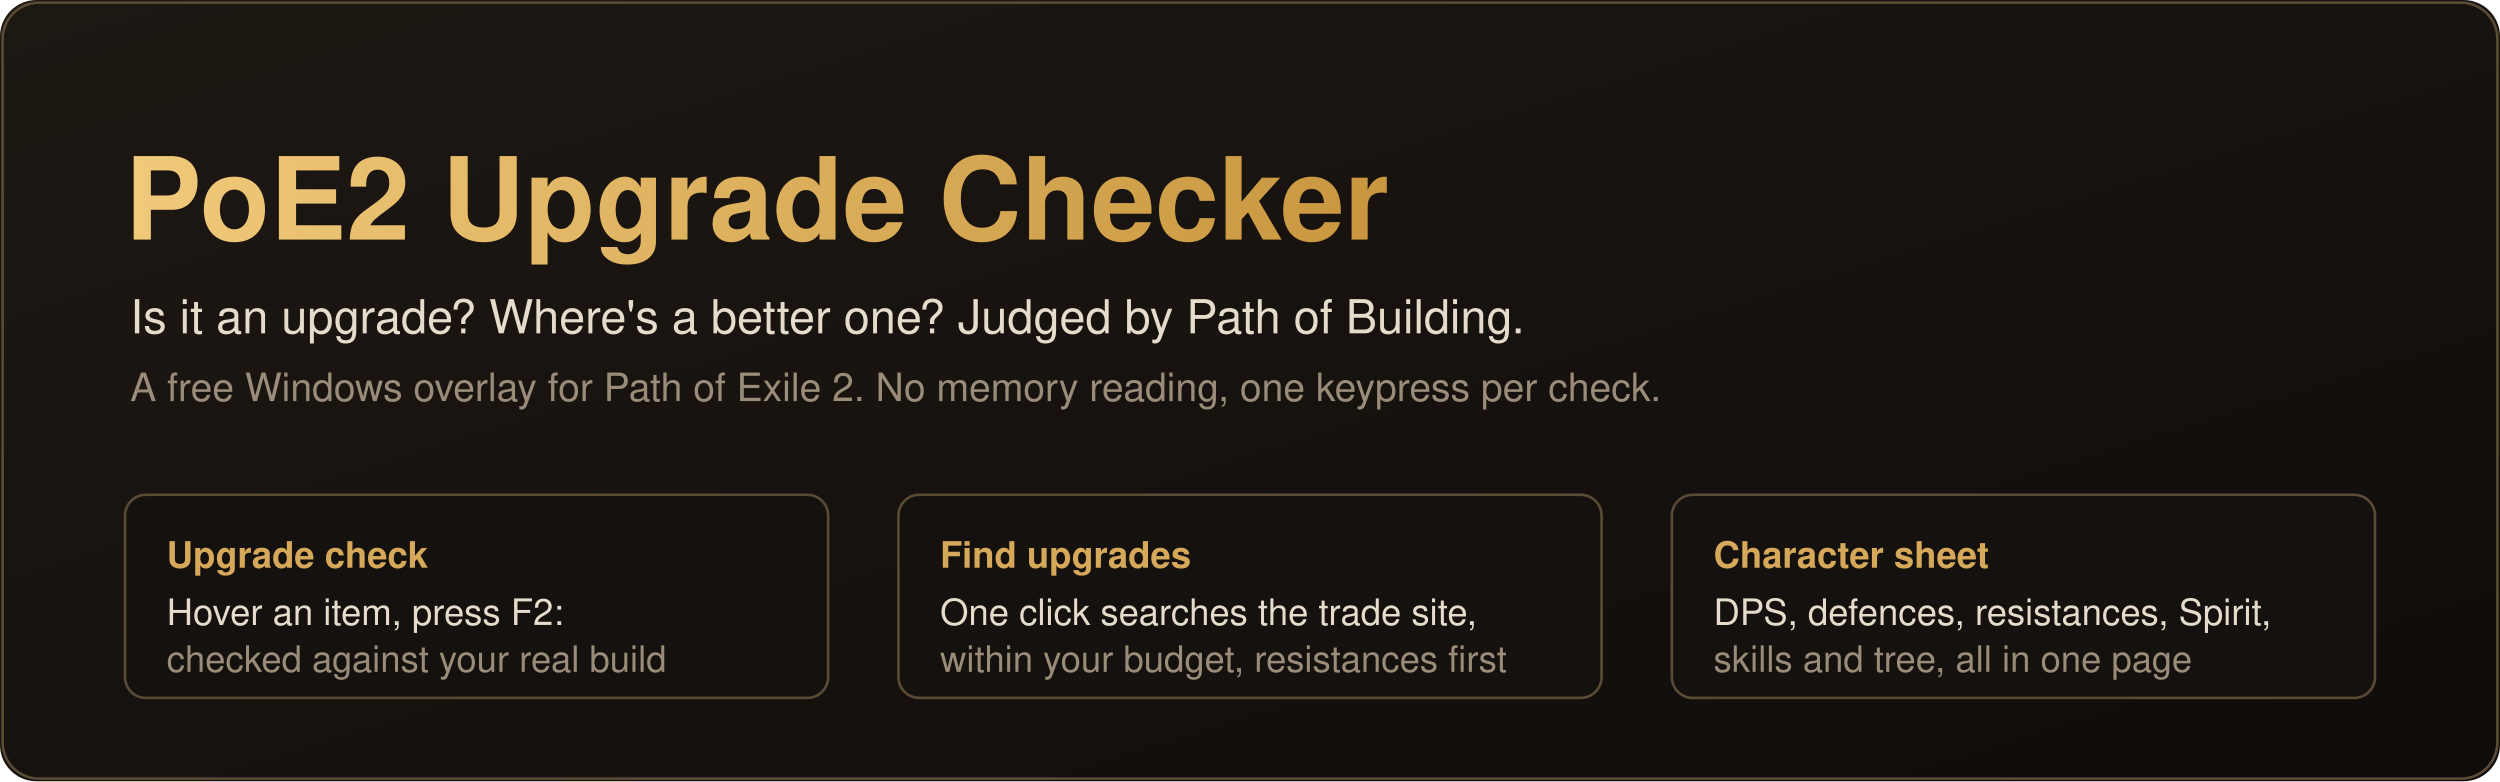
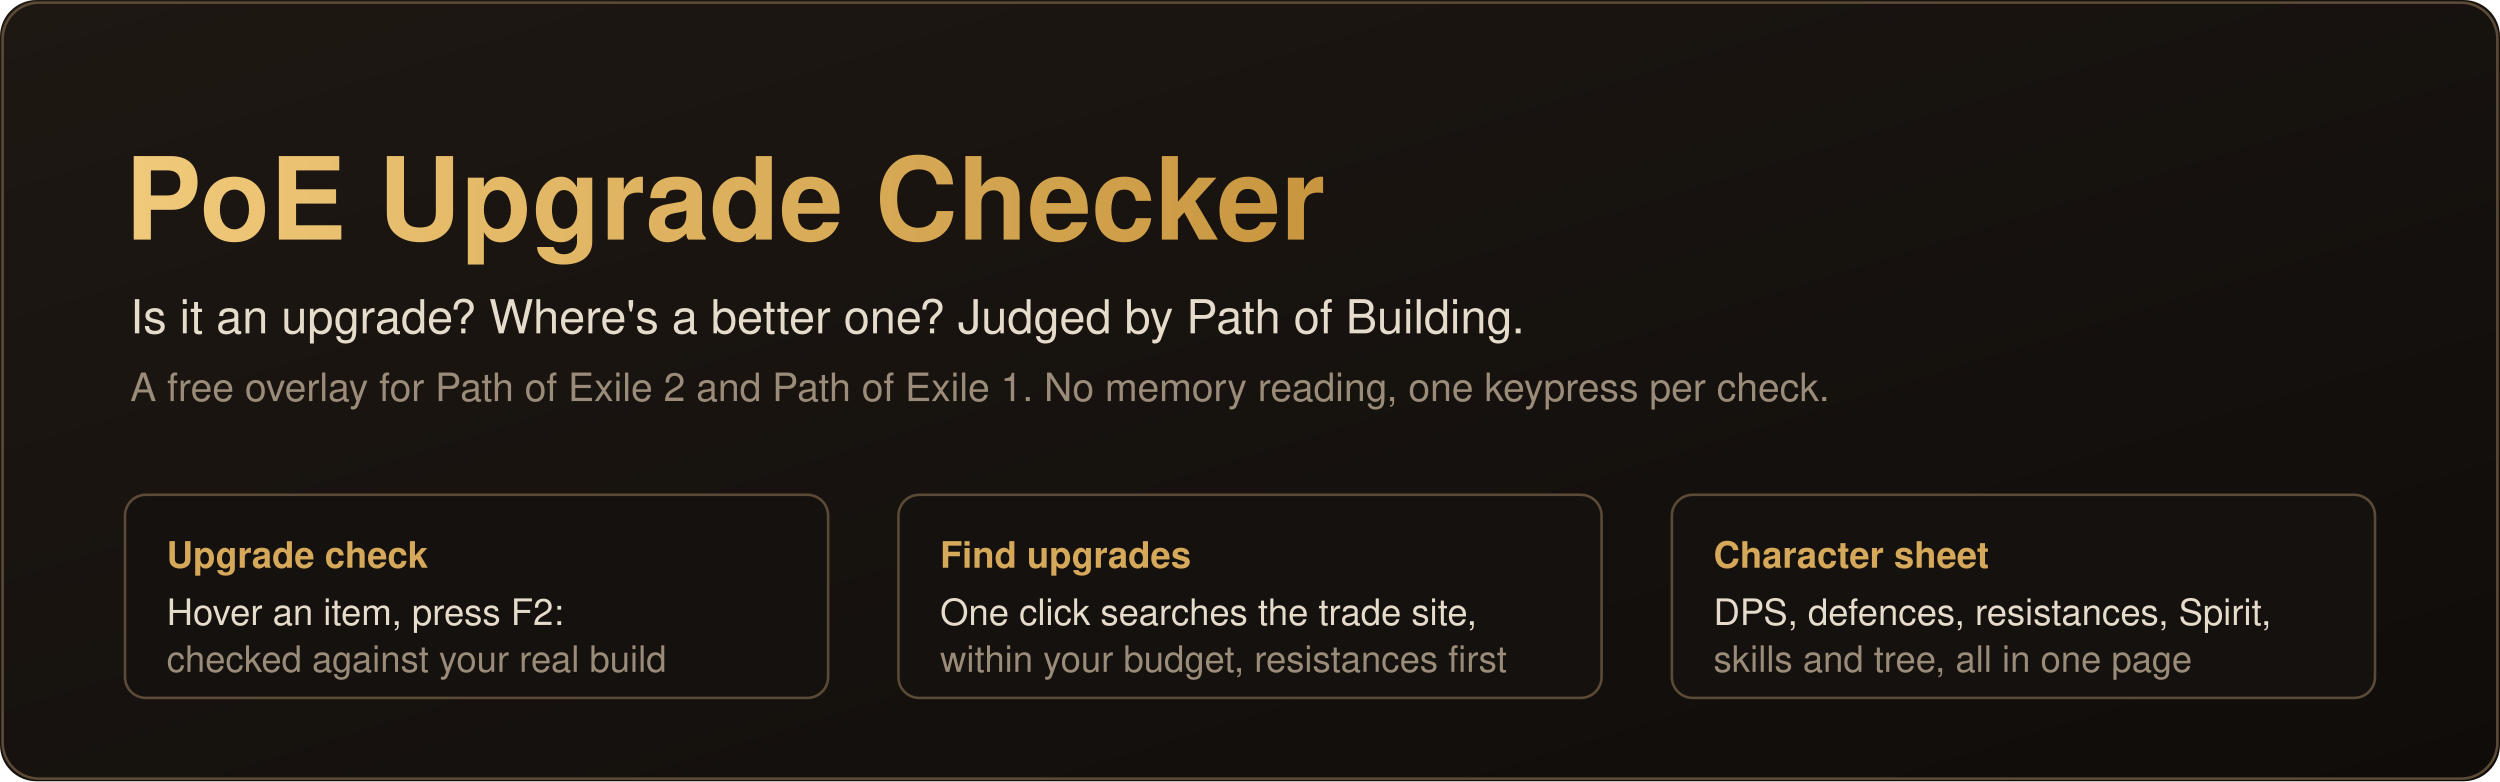
<svg xmlns="http://www.w3.org/2000/svg" width="960" height="300" viewBox="0 0 960 300" font-family="Segoe UI, Helvetica, Arial, sans-serif">
  <defs>
    <linearGradient id="bg" x1="0" y1="0" x2="1" y2="1">
      <stop offset="0" stop-color="#1e1813" />
      <stop offset="1" stop-color="#0f0c0a" />
    </linearGradient>
    <linearGradient id="gold" x1="0" y1="0" x2="1" y2="0">
      <stop offset="0" stop-color="#f0c97a" />
      <stop offset="1" stop-color="#c8963f" />
    </linearGradient>
  </defs>
  <rect width="960" height="300" rx="14" fill="url(#bg)" />
  <rect x="1" y="1" width="958" height="298" rx="14" fill="none" stroke="#5b4a35" />
-   <text x="48" y="92" font-size="44" font-weight="700" fill="url(#gold)">PoE2 Upgrade Checker</text>
+   <text x="48" y="92" font-size="44" font-weight="700" fill="url(#gold)">PoE Upgrade Checker</text>
  <text x="50" y="128" font-size="18" fill="#e6dccb">Is it an upgrade? Where's a better one? Judged by Path of Building.</text>
-   <text x="50" y="154" font-size="15" fill="#9a8c78">A free Windows overlay for Path of Exile 2. No memory reading, one keypress per check.</text>
+   <text x="50" y="154" font-size="15" fill="#9a8c78">A free overlay for Path of Exile 2 and Path of Exile 1. No memory reading, one keypress per check.</text>
  <g font-size="14">
    <g transform="translate(48,190)">
      <rect width="270" height="78" rx="8" fill="#15110e" stroke="#5b4a35" />
      <text x="16" y="28" font-weight="600" fill="#d6a85a">Upgrade check</text>
      <text x="16" y="50" fill="#e6dccb">Hover an item, press F2:</text>
      <text x="16" y="68" fill="#9a8c78">checked against your real build</text>
    </g>
    <g transform="translate(345,190)">
      <rect width="270" height="78" rx="8" fill="#15110e" stroke="#5b4a35" />
      <text x="16" y="28" font-weight="600" fill="#d6a85a">Find upgrades</text>
      <text x="16" y="50" fill="#e6dccb">One click searches the trade site,</text>
      <text x="16" y="68" fill="#9a8c78">within your budget, resistances first</text>
    </g>
    <g transform="translate(642,190)">
      <rect width="270" height="78" rx="8" fill="#15110e" stroke="#5b4a35" />
      <text x="16" y="28" font-weight="600" fill="#d6a85a">Character sheet</text>
      <text x="16" y="50" fill="#e6dccb">DPS, defences, resistances, Spirit,</text>
      <text x="16" y="68" fill="#9a8c78">skills and tree, all in one page</text>
    </g>
  </g>
</svg>
